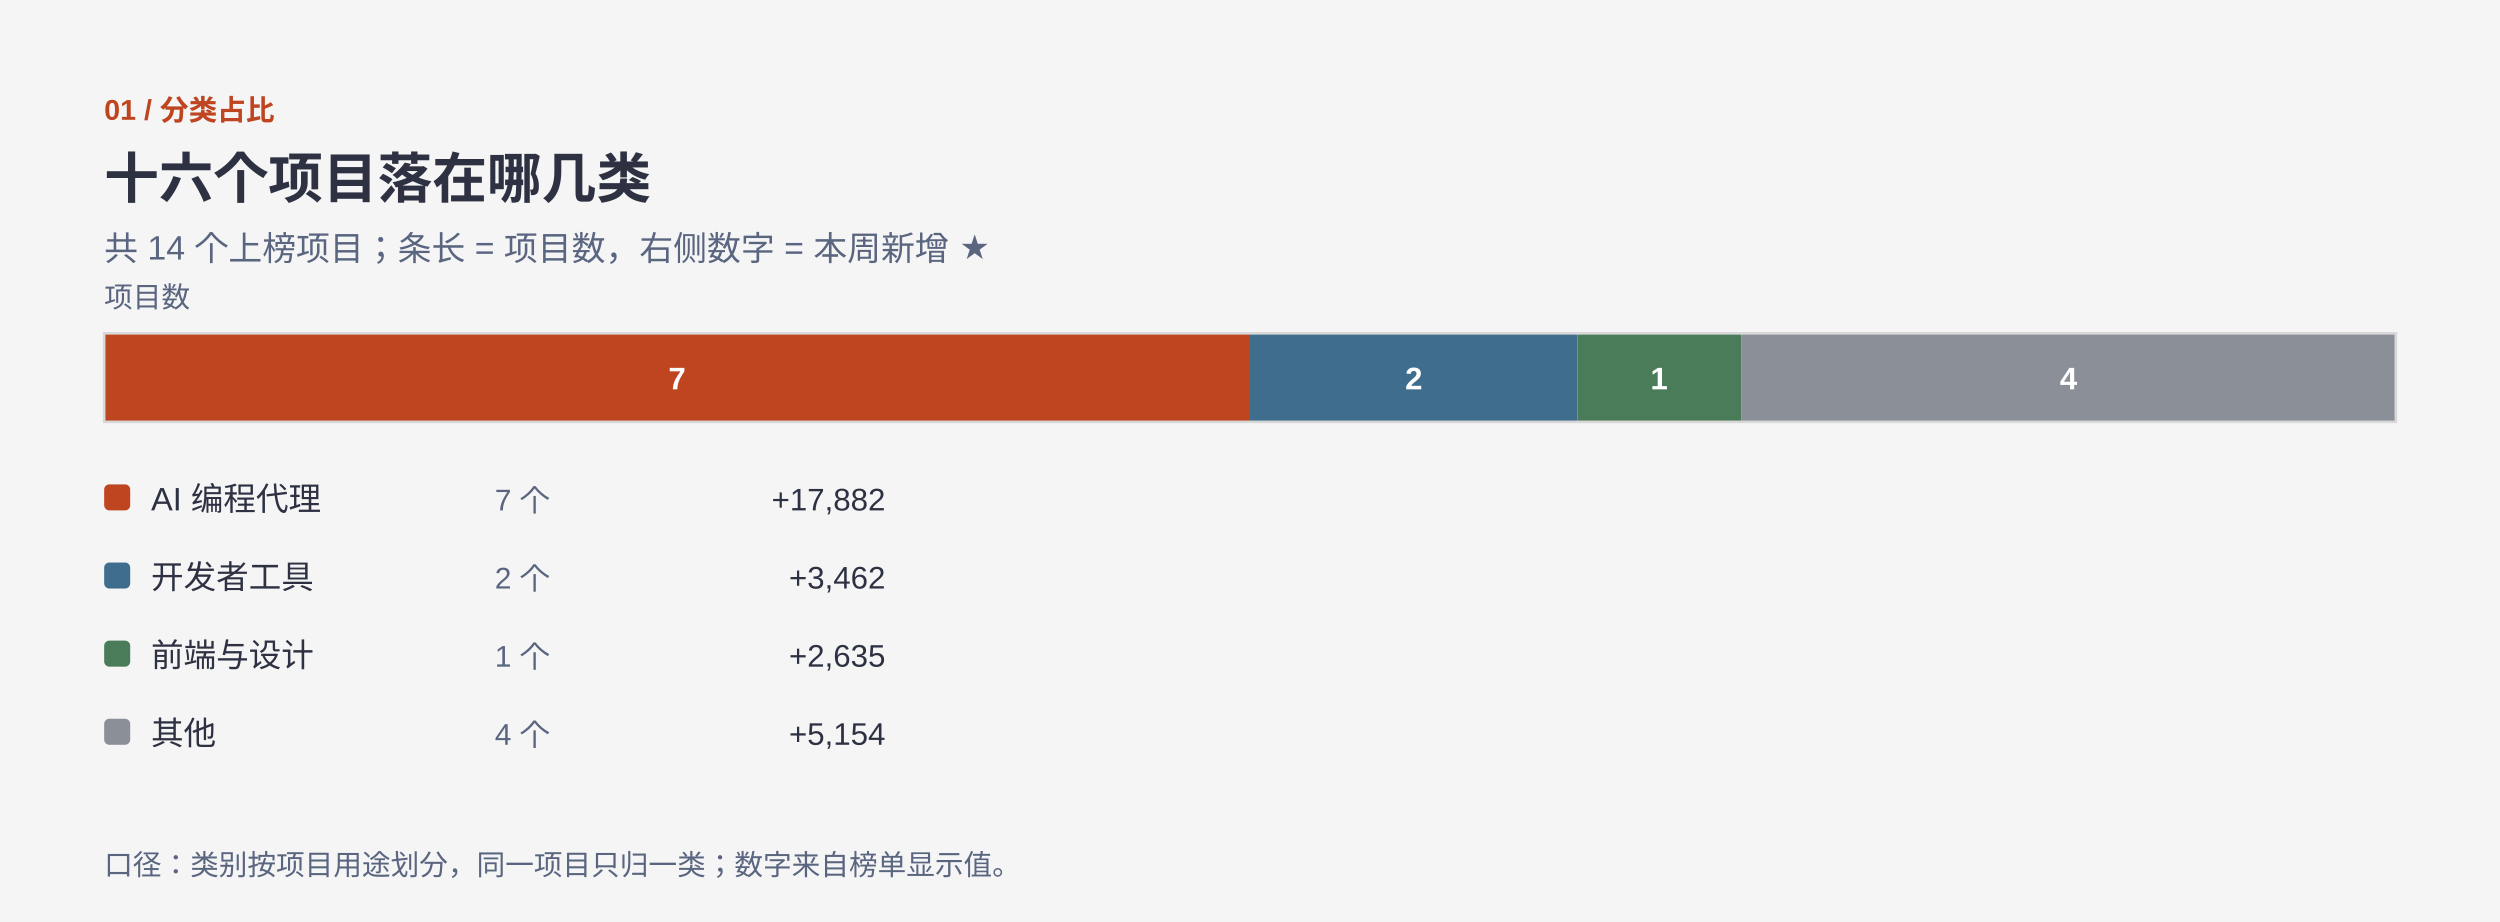
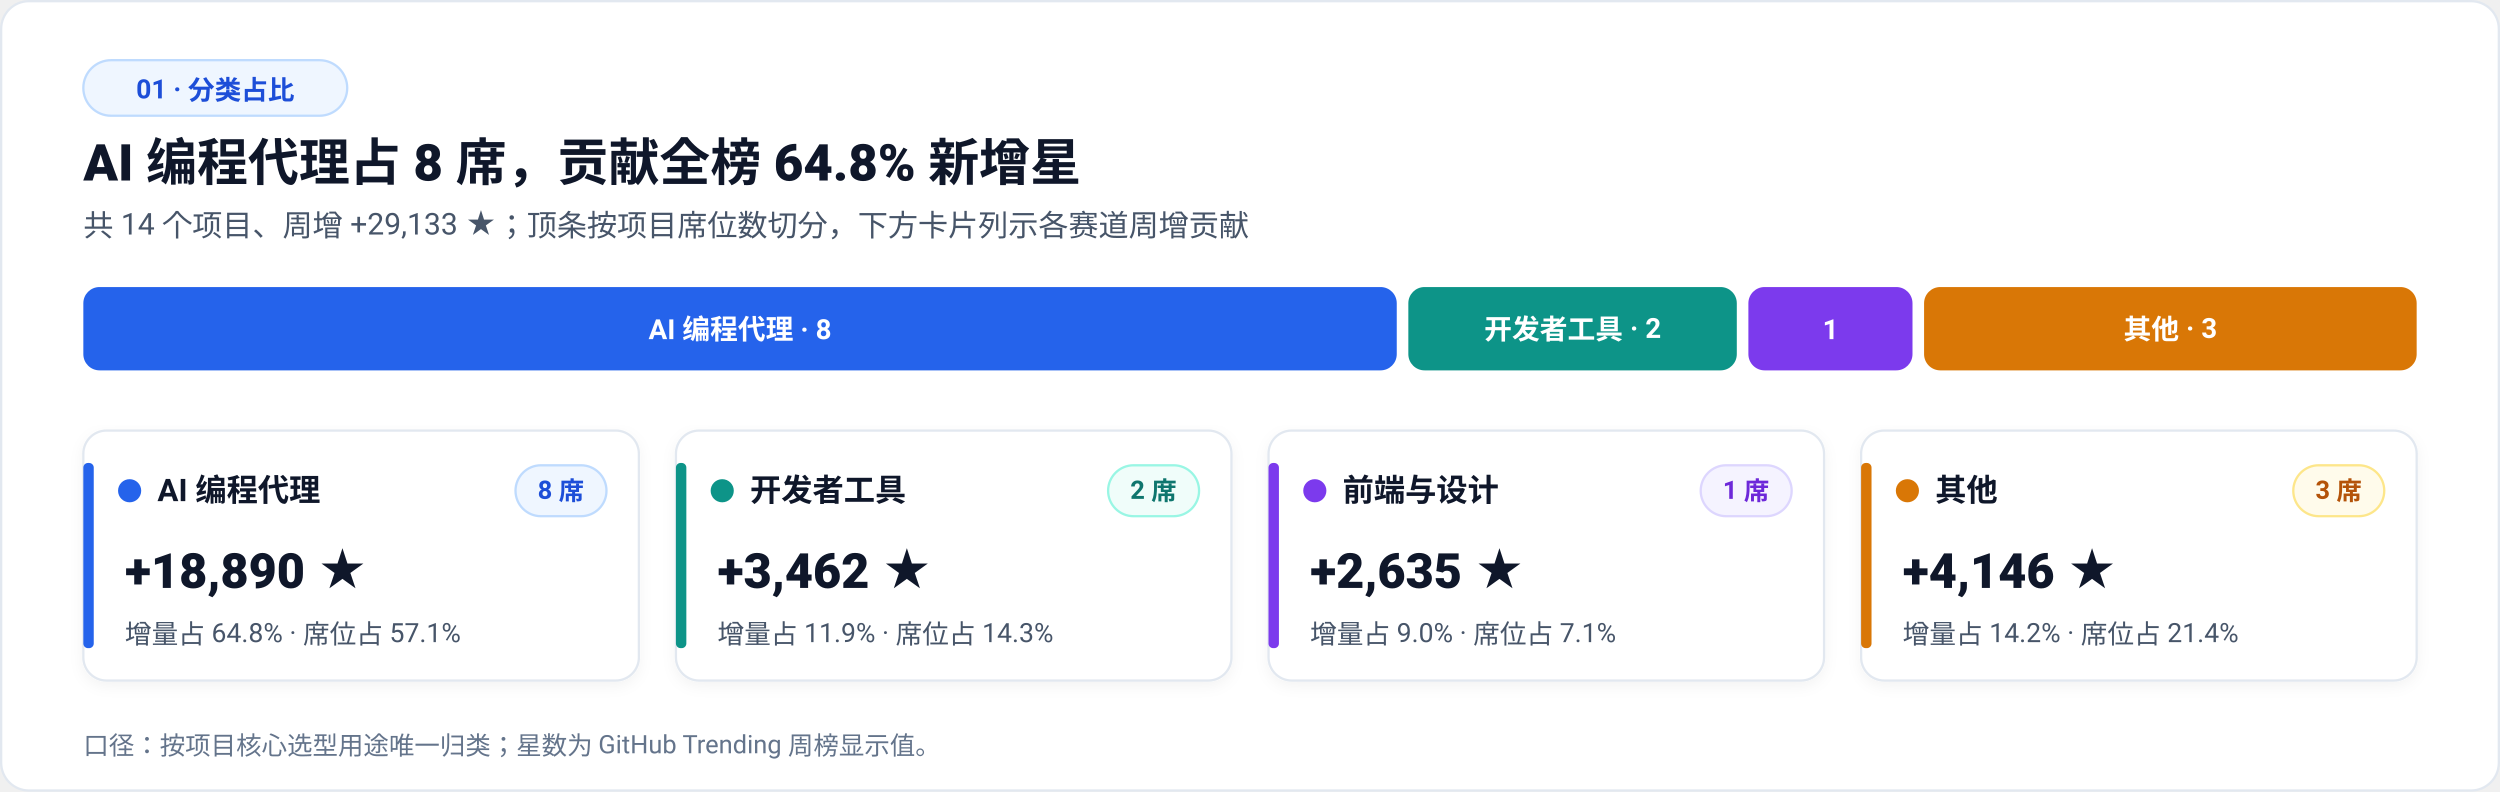
- <svg xmlns="http://www.w3.org/2000/svg" width="960" height="354" viewBox="0 0 960 354" role="img" aria-labelledby="t d" font-family="PingFang SC, Hiragino Sans GB, Helvetica Neue, Arial, sans-serif">
-   <rect width="960" height="354" fill="#f5f5f5" />
-   <text x="40.0" y="46.0" font-size="11" fill="#bf4520" text-anchor="start" font-weight="600">01 / 分类占比</text>
-   <text x="40.0" y="76.0" font-size="21" fill="#2d3142" text-anchor="start" font-weight="600">十六个项目落在哪几类</text>
-   <text x="40.0" y="100.0" font-size="13" fill="#5a6580" text-anchor="start" font-weight="400">共 14 个上榜项目；条长 = 项目数，右侧数字 = 本周新增 ★</text>
-   <text x="40.0" y="118.0" font-size="11" fill="#5a6580" text-anchor="start" font-weight="400">项目数</text>
-   <rect x="40.0" y="128.0" width="440.0" height="34.0" rx="0" fill="#bf4520" />
-   <text x="260.0" y="149.5" font-size="12" fill="#ffffff" text-anchor="middle" font-weight="600">7</text>
-   <rect x="480.0" y="128.0" width="125.7" height="34.0" rx="0" fill="#3f6d8e" />
-   <text x="542.9" y="149.5" font-size="12" fill="#ffffff" text-anchor="middle" font-weight="600">2</text>
-   <rect x="605.7" y="128.0" width="62.9" height="34.0" rx="0" fill="#4a7c59" />
-   <text x="637.1" y="149.5" font-size="12" fill="#ffffff" text-anchor="middle" font-weight="600">1</text>
-   <rect x="668.6" y="128.0" width="251.4" height="34.0" rx="0" fill="#8a8f98" />
-   <text x="794.3" y="149.5" font-size="12" fill="#ffffff" text-anchor="middle" font-weight="600">4</text>
-   <rect x="40.0" y="128.0" width="880.0" height="34.0" rx="0" fill="none" stroke="#d8d8d8" stroke-width="1" />
-   <rect x="40.0" y="186.0" width="10.0" height="10.0" rx="2" fill="#bf4520" />
-   <text x="58.0" y="196.0" font-size="12.5" fill="#2d3142" text-anchor="start" font-weight="400">AI 编程代理</text>
-   <text x="190.0" y="196.0" font-size="11.5" fill="#5a6580" text-anchor="start" font-weight="400">7 个</text>
-   <text x="340.0" y="196.0" font-size="12" fill="#2d3142" text-anchor="end" font-weight="500">+17,882</text>
-   <rect x="40.0" y="216.0" width="10.0" height="10.0" rx="2" fill="#3f6d8e" />
-   <text x="58.0" y="226.0" font-size="12.5" fill="#2d3142" text-anchor="start" font-weight="400">开发者工具</text>
-   <text x="190.0" y="226.0" font-size="11.5" fill="#5a6580" text-anchor="start" font-weight="400">2 个</text>
-   <text x="340.0" y="226.0" font-size="12" fill="#2d3142" text-anchor="end" font-weight="500">+3,462</text>
-   <rect x="40.0" y="246.0" width="10.0" height="10.0" rx="2" fill="#4a7c59" />
-   <text x="58.0" y="256.0" font-size="12.5" fill="#2d3142" text-anchor="start" font-weight="400">前端与设计</text>
-   <text x="190.0" y="256.0" font-size="11.5" fill="#5a6580" text-anchor="start" font-weight="400">1 个</text>
-   <text x="340.0" y="256.0" font-size="12" fill="#2d3142" text-anchor="end" font-weight="500">+2,635</text>
-   <rect x="40.0" y="276.0" width="10.0" height="10.0" rx="2" fill="#8a8f98" />
-   <text x="58.0" y="286.0" font-size="12.5" fill="#2d3142" text-anchor="start" font-weight="400">其他</text>
-   <text x="190.0" y="286.0" font-size="11.5" fill="#5a6580" text-anchor="start" font-weight="400">4 个</text>
-   <text x="340.0" y="286.0" font-size="12" fill="#2d3142" text-anchor="end" font-weight="500">+5,154</text>
-   <text x="40.0" y="336.0" font-size="11" fill="#5a6580" text-anchor="start" font-weight="400">口径：类别按项目用途划分，同一项目只归一类；数字来自榜单显示值。</text>
+ <svg xmlns="http://www.w3.org/2000/svg" width="1080" height="342" viewBox="0 0 1080 342" role="img" aria-labelledby="f1-t f1-d" font-family="-apple-system, BlinkMacSystemFont, &quot;PingFang SC&quot;, &quot;Hiragino Sans GB&quot;, &quot;Microsoft YaHei&quot;, &quot;Segoe UI&quot;, Roboto, sans-serif">
+   <defs>
+     <filter id="f1-shadow" x="-4%" y="-4%" width="108%" height="112%">
+       <feDropShadow dx="0" dy="2" stdDeviation="3" flood-color="#0F172A" flood-opacity="0.05" />
+     </filter>
+   </defs>
+   <rect x="0.5" y="0.5" width="1079" height="341" rx="12" fill="#FFFFFF" stroke="#E2E8F0" stroke-width="1" />
+   <rect x="36.0" y="26.0" width="114.0" height="24.0" rx="12" fill="#EFF6FF" stroke="#BFDBFE" stroke-width="1" />
+   <text x="93.0" y="42.5" font-size="11.5" fill="#1D4ED8" text-anchor="middle" font-weight="700">01 · 分类占比</text>
+   <text x="36.0" y="78.0" font-size="22" fill="#0F172A" text-anchor="start" font-weight="800">AI 编程代理占 8 席，贡献全榜 64.8% 新增星</text>
+   <text x="36.0" y="102.0" font-size="13" fill="#475569" text-anchor="start" font-weight="400">共 14 个项目、周增 +29,133 ★；顶条按项目席位数切分，下方卡片列示各赛道周增贡献</text>
+   <rect x="36.0" y="124.0" width="567.4" height="36.0" rx="7" fill="#2563EB" />
+   <text x="319.7" y="146.5" font-size="12" fill="#FFFFFF" text-anchor="middle" font-weight="700">AI 编程代理 · 8</text>
+   <rect x="608.4" y="124.0" width="141.9" height="36.0" rx="7" fill="#0D9488" />
+   <text x="679.4" y="146.5" font-size="12" fill="#FFFFFF" text-anchor="middle" font-weight="700">开发者工具 · 2</text>
+   <rect x="755.3" y="124.0" width="70.9" height="36.0" rx="7" fill="#7C3AED" />
+   <text x="790.8" y="146.5" font-size="12" fill="#FFFFFF" text-anchor="middle" font-weight="700">1</text>
+   <rect x="831.2" y="124.0" width="212.8" height="36.0" rx="7" fill="#D97706" />
+   <text x="937.6" y="146.5" font-size="12" fill="#FFFFFF" text-anchor="middle" font-weight="700">其他 · 3</text>
+   <rect x="36.0" y="186.0" width="240.0" height="108.0" rx="10" fill="#FFFFFF" stroke="#E2E8F0" stroke-width="1" filter="url(#f1-shadow)" />
+   <rect x="36.0" y="200.0" width="4.5" height="80.0" rx="2" fill="#2563EB" />
+   <circle cx="56.0" cy="212.0" r="5" fill="#2563EB" />
+   <text x="68.0" y="216.5" font-size="13.5" fill="#0F172A" text-anchor="start" font-weight="700">AI 编程代理</text>
+   <rect x="222.7" y="201.0" width="39.3" height="22.0" rx="11" fill="#EFF6FF" stroke="#BFDBFE" stroke-width="1" />
+   <text x="242.3" y="215.5" font-size="11" fill="#1D4ED8" text-anchor="middle" font-weight="700">8 席</text>
+   <text x="54.0" y="254.0" font-size="21" fill="#0F172A" text-anchor="start" font-weight="800">+18,890 ★</text>
+   <text x="54.0" y="278.0" font-size="11.5" fill="#475569" text-anchor="start" font-weight="400">增量占 64.8% · 席位占 57.1%</text>
+   <rect x="292.0" y="186.0" width="240.0" height="108.0" rx="10" fill="#FFFFFF" stroke="#E2E8F0" stroke-width="1" filter="url(#f1-shadow)" />
+   <rect x="292.0" y="200.0" width="4.5" height="80.0" rx="2" fill="#0D9488" />
+   <circle cx="312.0" cy="212.0" r="5" fill="#0D9488" />
+   <text x="324.0" y="216.5" font-size="13.5" fill="#0F172A" text-anchor="start" font-weight="700">开发者工具</text>
+   <rect x="478.7" y="201.0" width="39.3" height="22.0" rx="11" fill="#F0FDFA" stroke="#99F6E4" stroke-width="1" />
+   <text x="498.3" y="215.5" font-size="11" fill="#0F766E" text-anchor="middle" font-weight="700">2 席</text>
+   <text x="310.0" y="254.0" font-size="21" fill="#0F172A" text-anchor="start" font-weight="800">+3,462 ★</text>
+   <text x="310.0" y="278.0" font-size="11.5" fill="#475569" text-anchor="start" font-weight="400">增量占 11.9% · 席位占 14.3%</text>
+   <rect x="548.0" y="186.0" width="240.0" height="108.0" rx="10" fill="#FFFFFF" stroke="#E2E8F0" stroke-width="1" filter="url(#f1-shadow)" />
+   <rect x="548.0" y="200.0" width="4.5" height="80.0" rx="2" fill="#7C3AED" />
+   <circle cx="568.0" cy="212.0" r="5" fill="#7C3AED" />
+   <text x="580.0" y="216.5" font-size="13.5" fill="#0F172A" text-anchor="start" font-weight="700">前端与设计</text>
+   <rect x="734.7" y="201.0" width="39.3" height="22.0" rx="11" fill="#F5F3FF" stroke="#DDD6FE" stroke-width="1" />
+   <text x="754.3" y="215.5" font-size="11" fill="#6D28D9" text-anchor="middle" font-weight="700">1 席</text>
+   <text x="566.0" y="254.0" font-size="21" fill="#0F172A" text-anchor="start" font-weight="800">+2,635 ★</text>
+   <text x="566.0" y="278.0" font-size="11.5" fill="#475569" text-anchor="start" font-weight="400">增量占 9.0% · 席位占 7.1%</text>
+   <rect x="804.0" y="186.0" width="240.0" height="108.0" rx="10" fill="#FFFFFF" stroke="#E2E8F0" stroke-width="1" filter="url(#f1-shadow)" />
+   <rect x="804.0" y="200.0" width="4.5" height="80.0" rx="2" fill="#D97706" />
+   <circle cx="824.0" cy="212.0" r="5" fill="#D97706" />
+   <text x="836.0" y="216.5" font-size="13.5" fill="#0F172A" text-anchor="start" font-weight="700">其他</text>
+   <rect x="990.7" y="201.0" width="39.3" height="22.0" rx="11" fill="#FFFBEB" stroke="#FDE68A" stroke-width="1" />
+   <text x="1010.3" y="215.5" font-size="11" fill="#B45309" text-anchor="middle" font-weight="700">3 席</text>
+   <text x="822.0" y="254.0" font-size="21" fill="#0F172A" text-anchor="start" font-weight="800">+4,146 ★</text>
+   <text x="822.0" y="278.0" font-size="11.5" fill="#475569" text-anchor="start" font-weight="400">增量占 14.2% · 席位占 21.4%</text>
+   <text x="36.0" y="326.0" font-size="11" fill="#64748B" text-anchor="start" font-weight="400">口径：按项目核心选型用途唯一归类；星数为 GitHub Trending 周榜显示值。</text>
</svg>
